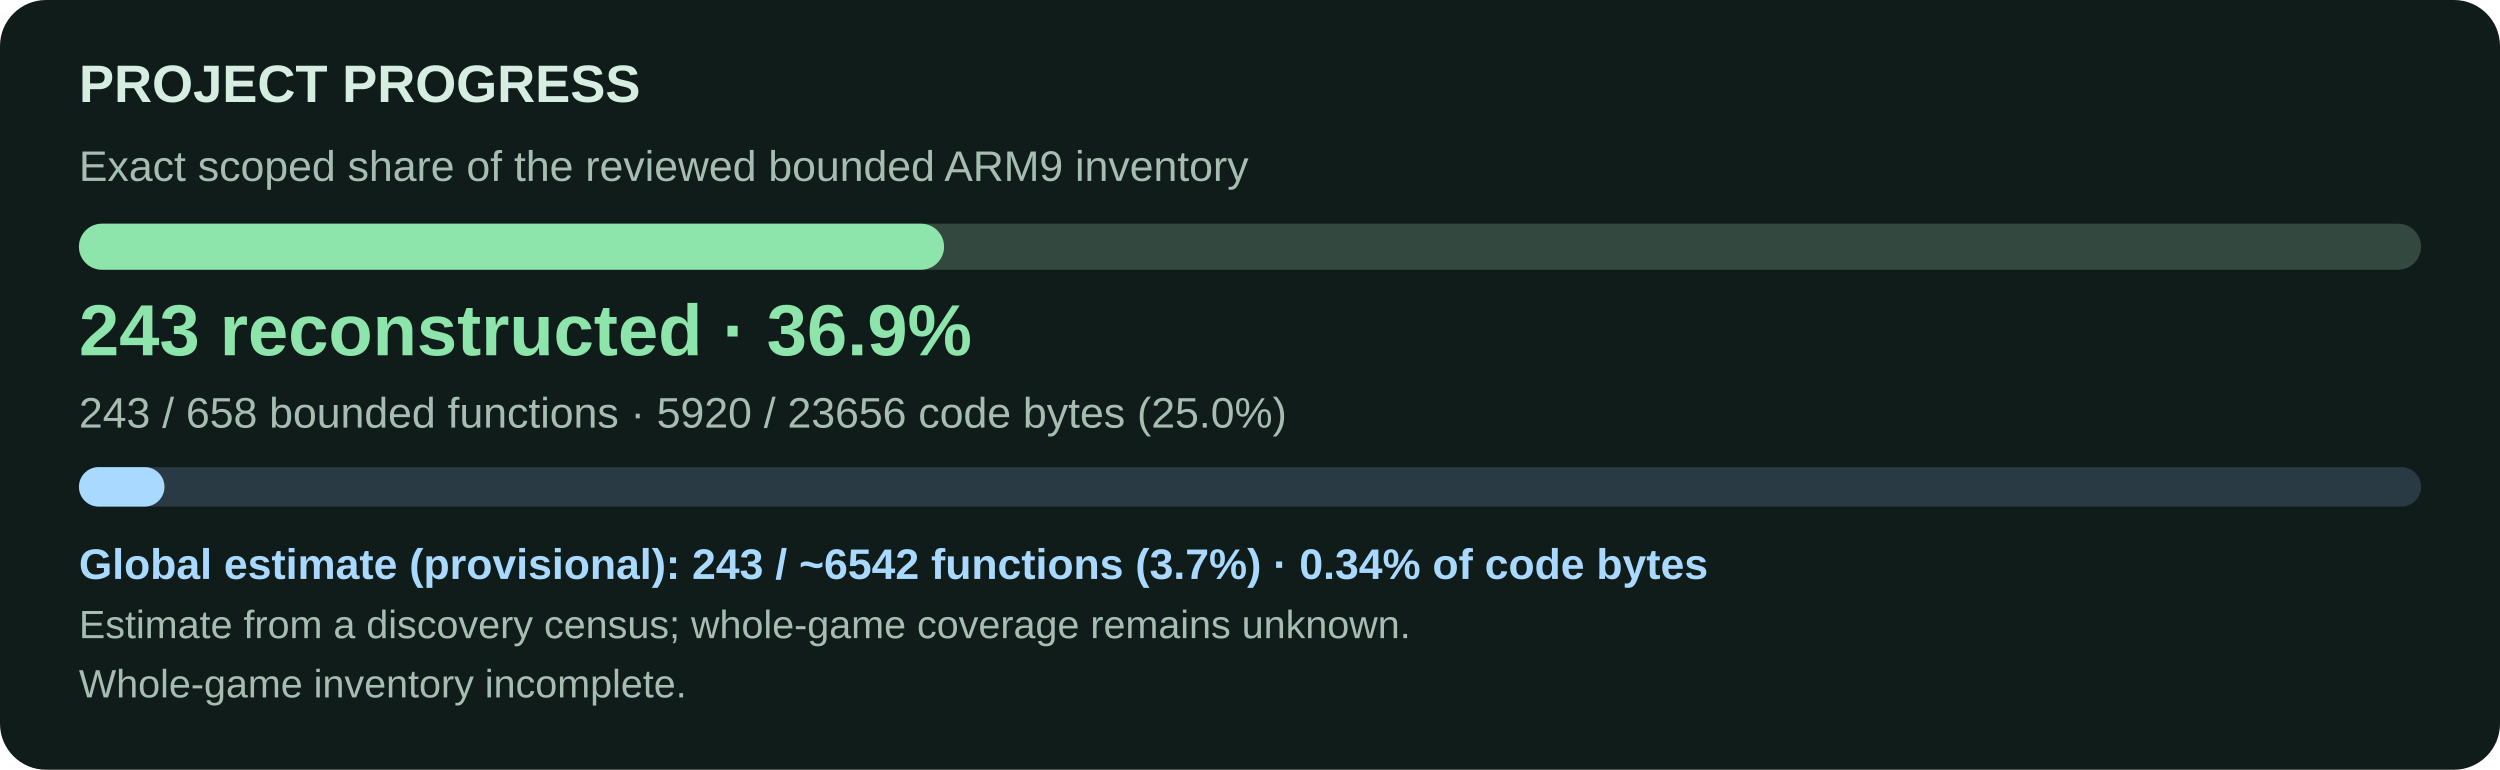
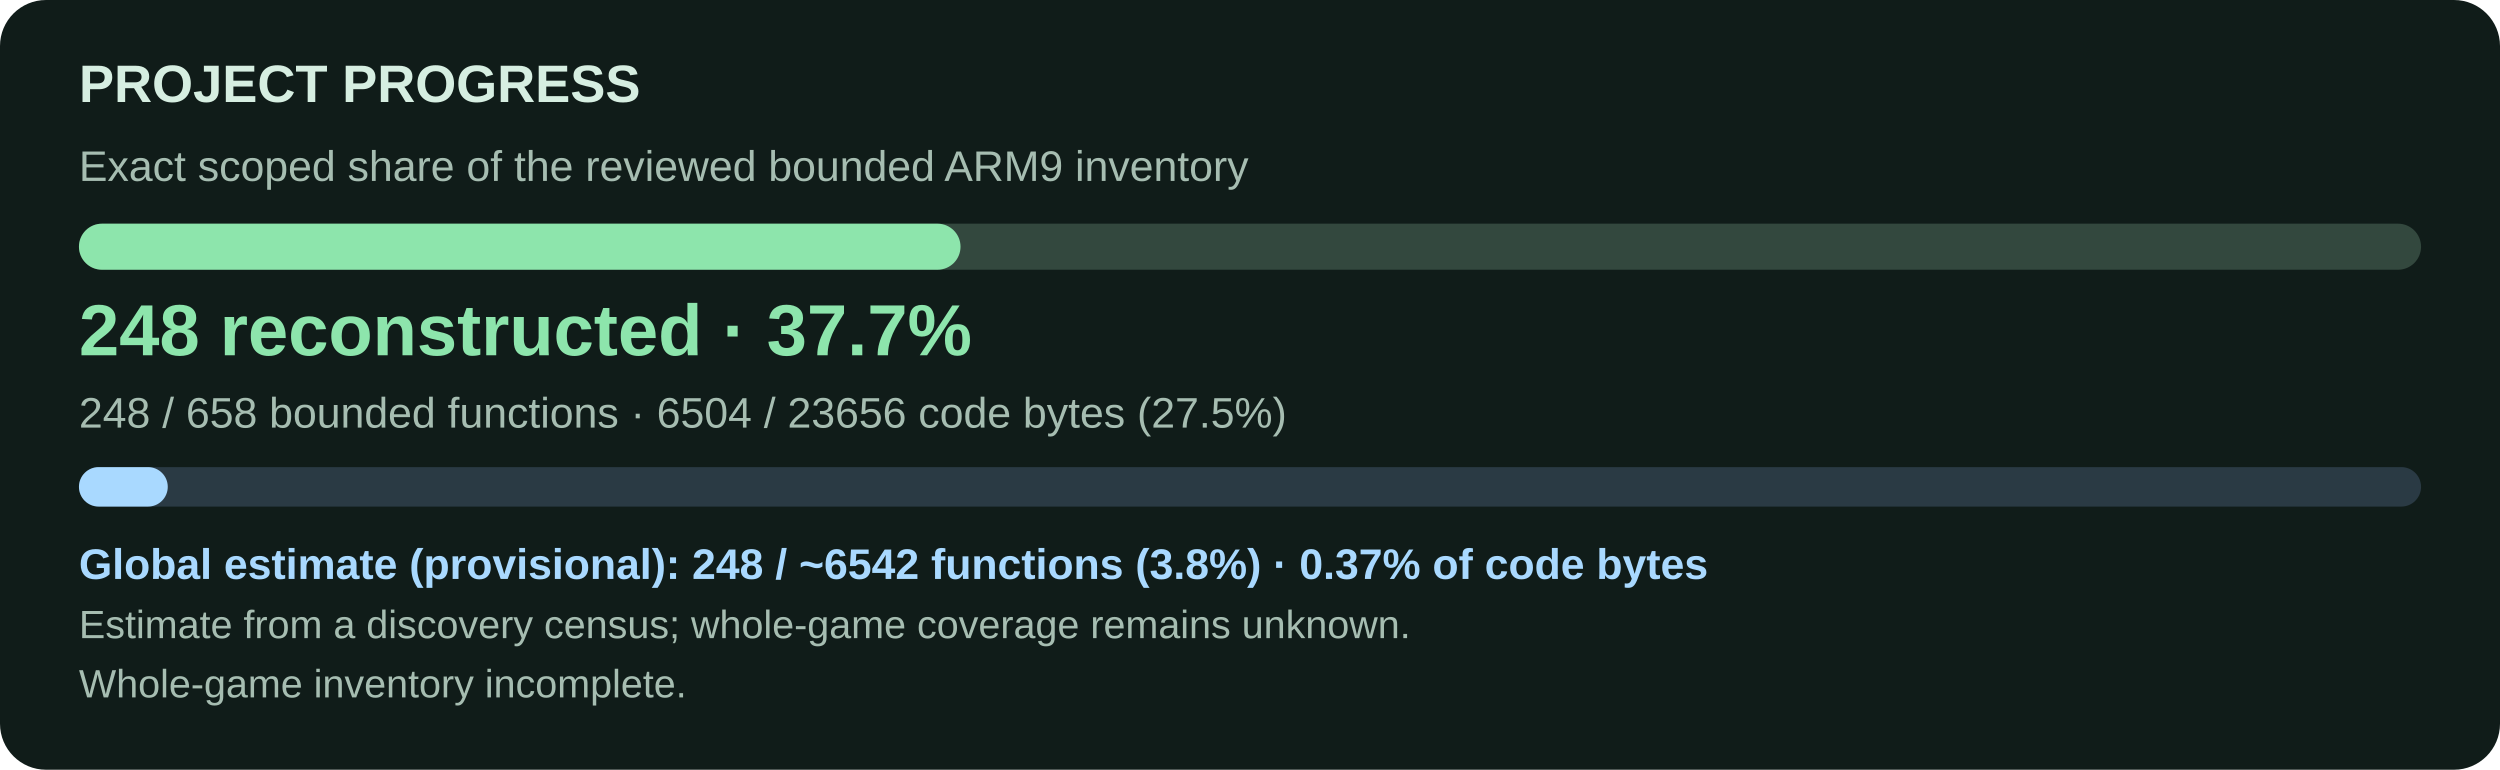
<svg xmlns="http://www.w3.org/2000/svg" width="760" height="234" viewBox="0 0 760 234" role="img" aria-label="Scoped and provisional global reconstruction progress">
  <rect width="760" height="234" rx="14" fill="#101c19" />
  <g font-family="Arial, sans-serif">
    <text x="24" y="31" fill="#d6eee1" font-size="16" font-weight="bold">PROJECT PROGRESS</text>
    <text x="24" y="55" fill="#a6bdb1" font-size="13">Exact scoped share of the reviewed bounded ARM9 inventory</text>
    <rect x="24" y="68" width="712" height="14" rx="7" fill="#33483e" />
-     <rect x="24" y="68" width="263" height="14" rx="7" fill="#8de5ac" />
-     <text x="24" y="108" fill="#8de5ac" font-size="22" font-weight="bold">243 reconstructed · 36.9%</text>
-     <text x="24" y="130" fill="#a6bdb1" font-size="13">243 / 658 bounded functions · 5920 / 23656 code bytes (25.0%)</text>
+     <rect x="24" y="68" width="268" height="14" rx="7" fill="#8de5ac" />
+     <text x="24" y="108" fill="#8de5ac" font-size="22" font-weight="bold">248 reconstructed · 37.7%</text>
+     <text x="24" y="130" fill="#a6bdb1" font-size="13">248 / 658 bounded functions · 6504 / 23656 code bytes (27.5%)</text>
    <rect x="24" y="142" width="712" height="12" rx="6" fill="#2a3a44" />
-     <rect x="24" y="142" width="26" height="12" rx="6" fill="#a9d9ff" />
-     <text x="24" y="176" fill="#a9d9ff" font-size="13" font-weight="bold">Global estimate (provisional): 243 / ~6542 functions (3.7%) · 0.34% of code bytes</text>
+     <rect x="24" y="142" width="27" height="12" rx="6" fill="#a9d9ff" />
+     <text x="24" y="176" fill="#a9d9ff" font-size="13" font-weight="bold">Global estimate (provisional): 248 / ~6542 functions (3.8%) · 0.37% of code bytes</text>
    <text x="24" y="194" fill="#a6bdb1" font-size="12">Estimate from a discovery census; whole-game coverage remains unknown.</text>
    <text x="24" y="212" fill="#a6bdb1" font-size="12">Whole-game inventory incomplete.</text>
  </g>
</svg>
